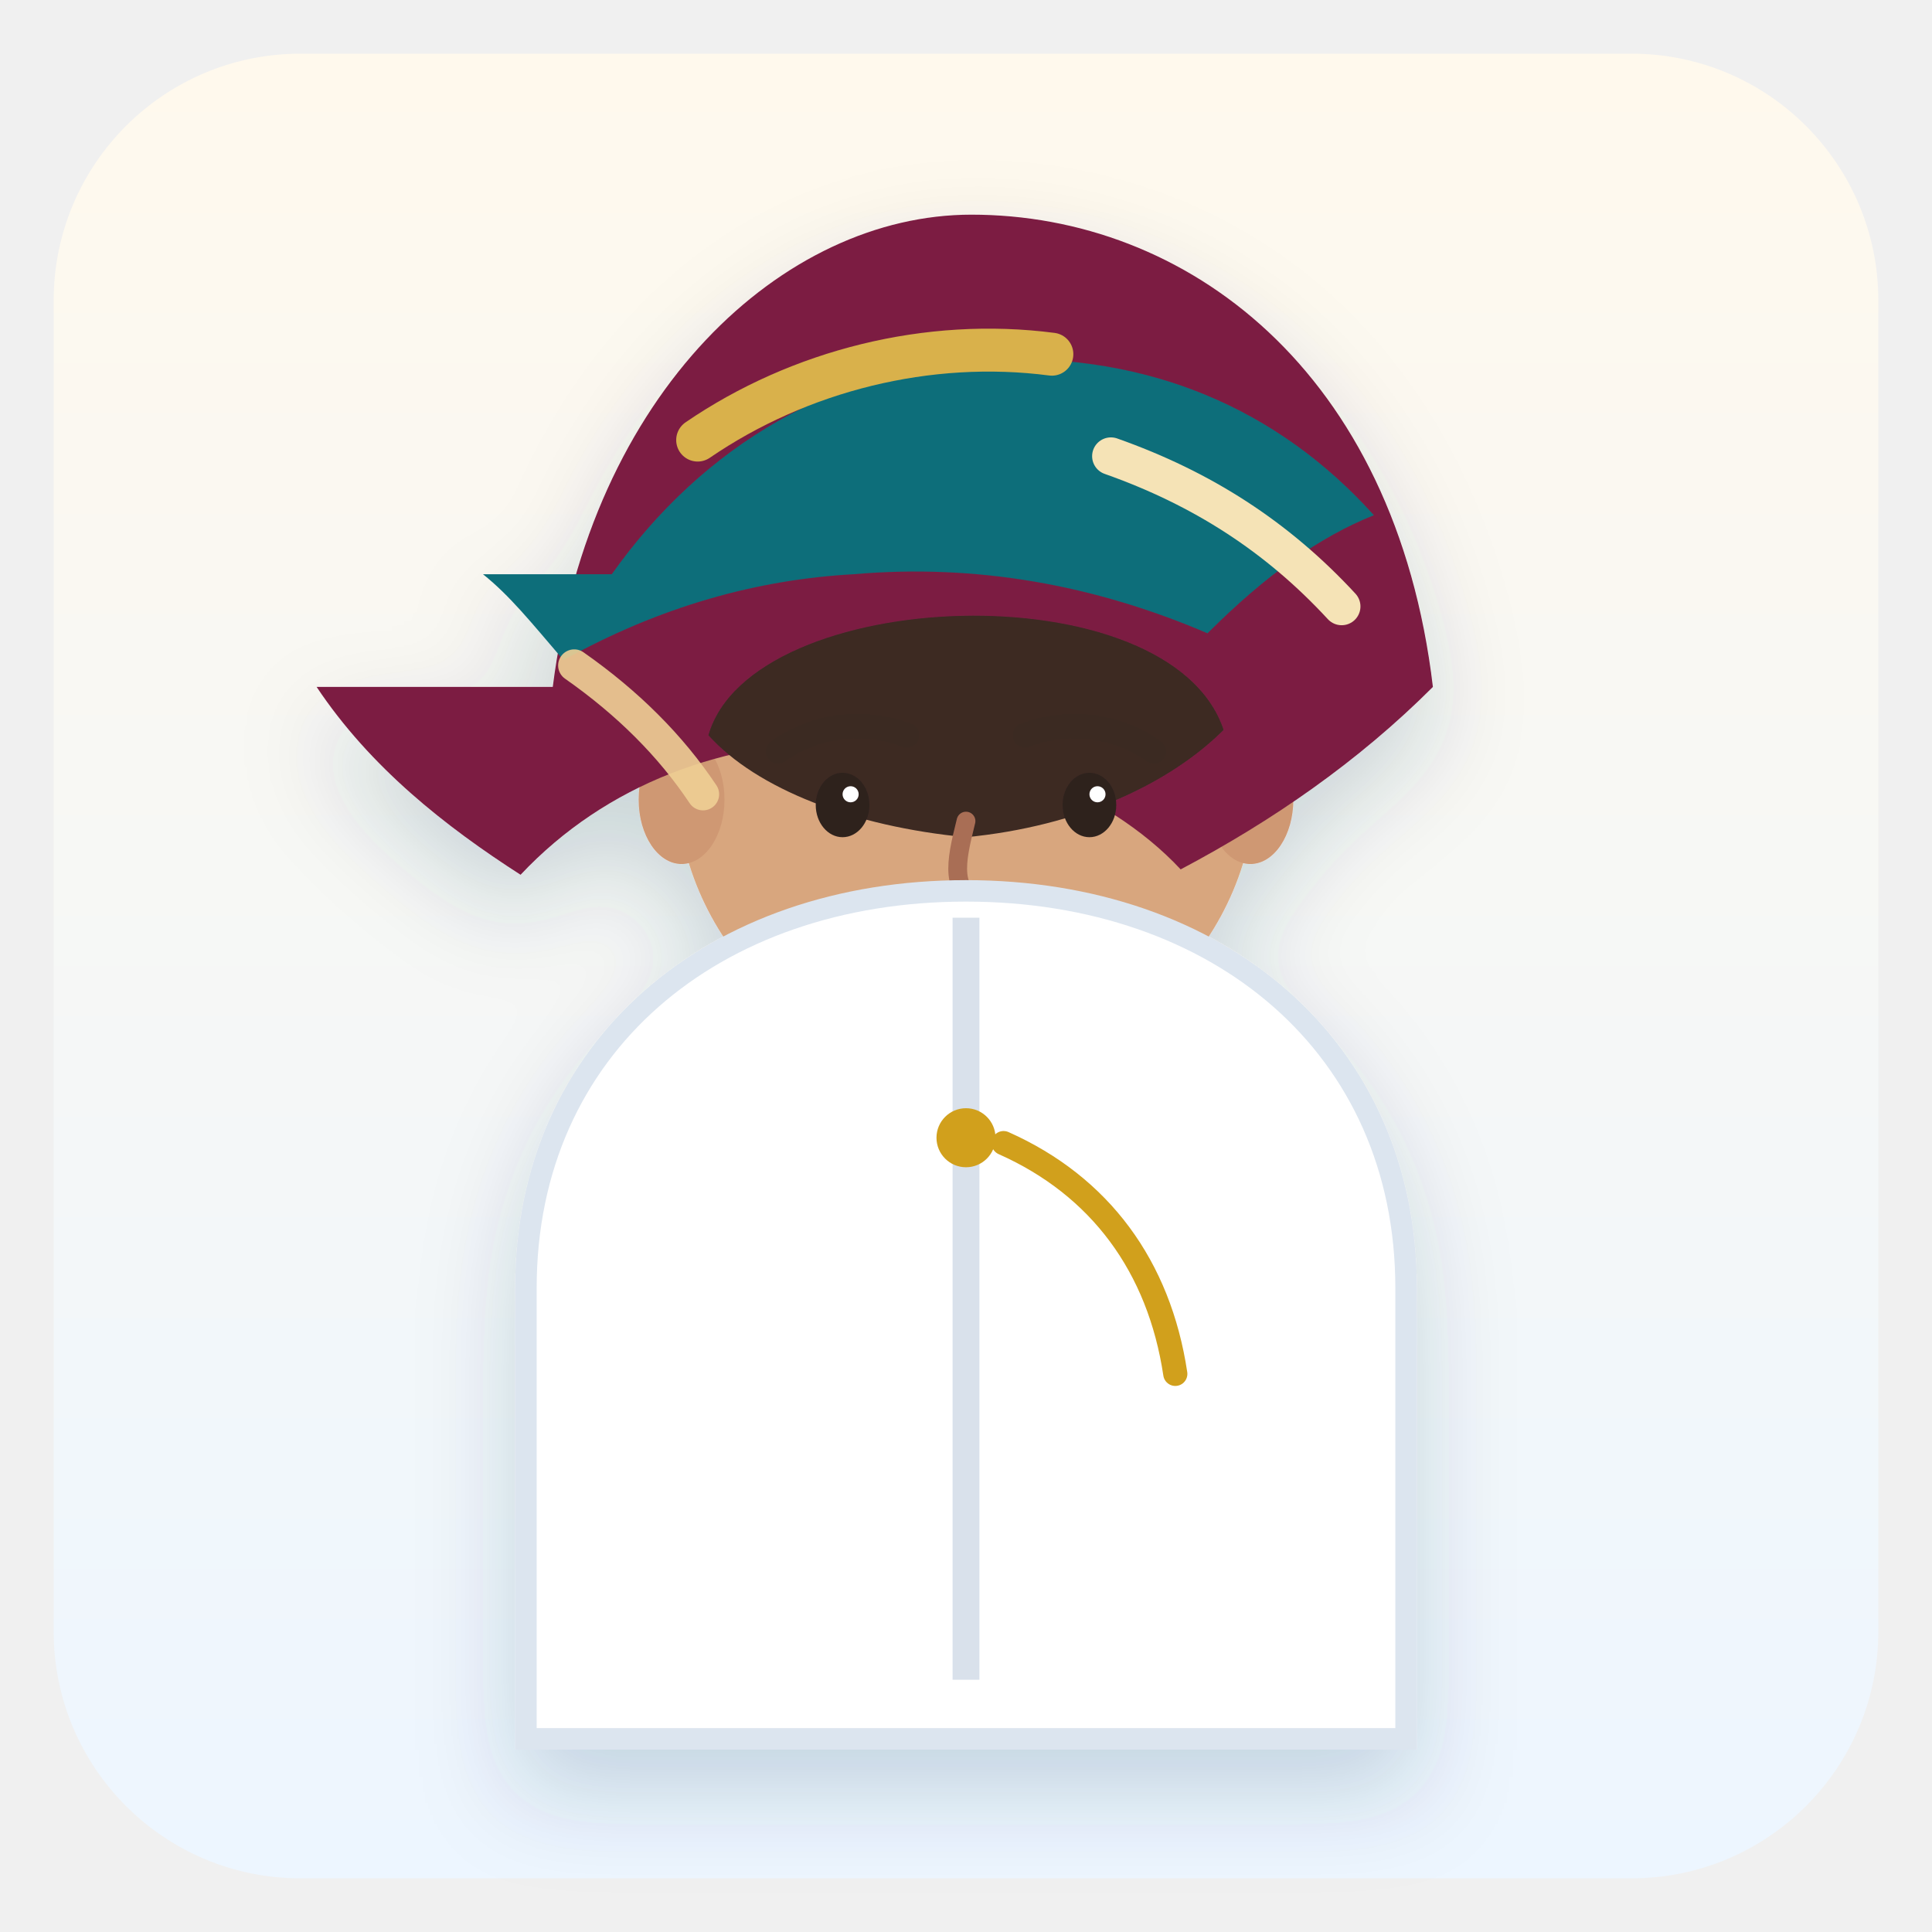
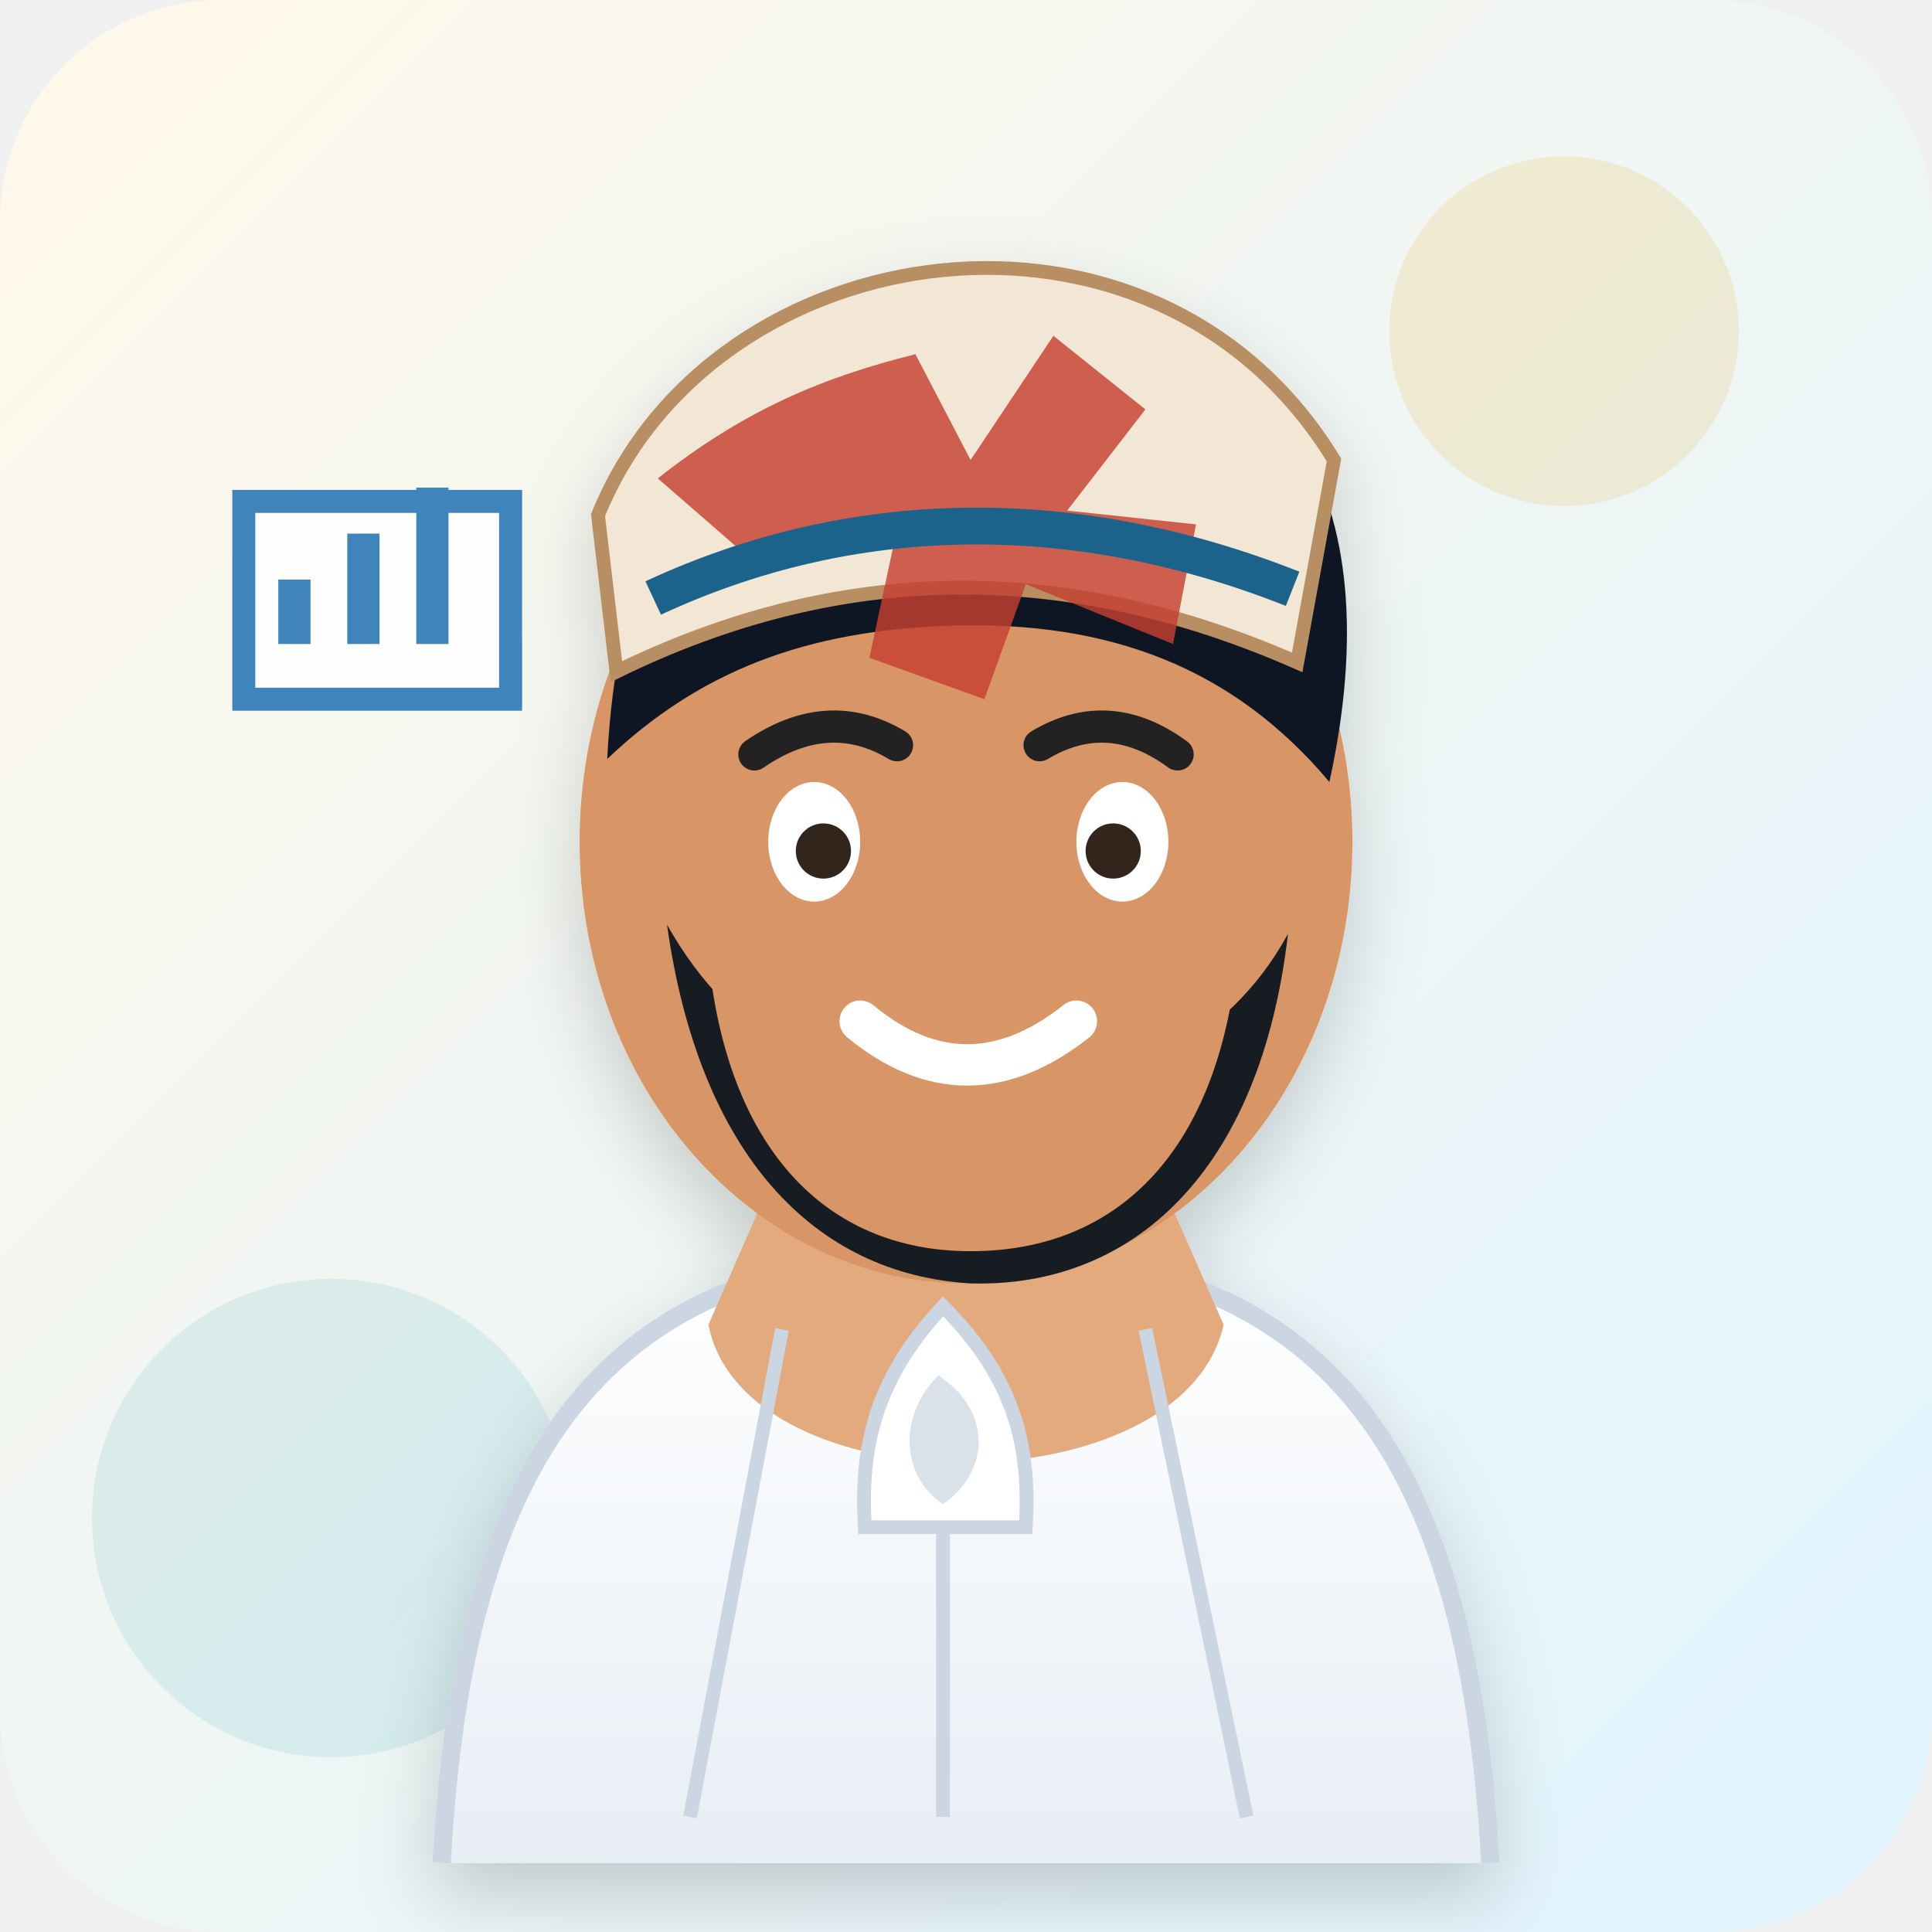
- <svg xmlns="http://www.w3.org/2000/svg" width="360" height="360" viewBox="0 0 360 360" role="img" aria-labelledby="title desc">
+ <svg xmlns="http://www.w3.org/2000/svg" viewBox="0 0 420 420">
  <defs>
-     <linearGradient id="bg" x1="0" y1="0" x2="0" y2="1">
-       <stop stop-color="#fff9ed" />
-       <stop offset="1" stop-color="#edf6ff" />
+     <linearGradient id="bg" x1="0" y1="0" x2="1" y2="1">
+       <stop stop-color="#fff8e9" />
+       <stop offset="1" stop-color="#dff4ff" />
    </linearGradient>
-     <filter id="shadow" x="-20%" y="-20%" width="140%" height="140%">
-       <feDropShadow dx="0" dy="8" stdDeviation="9" flood-color="#173b63" flood-opacity=".18" />
+     <linearGradient id="robe" x1="0" y1="0" x2="0" y2="1">
+       <stop stop-color="#ffffff" />
+       <stop offset="1" stop-color="#e8eef5" />
+     </linearGradient>
+     <filter id="sh">
+       <feDropShadow dx="0" dy="7" stdDeviation="8" flood-opacity=".18" />
    </filter>
  </defs>
-   <rect x="10" y="10" width="340" height="340" rx="46" fill="url(#bg)" />
-   <g filter="url(#shadow)">
-     <circle cx="180" cy="145" r="54" fill="#d8a67e" />
-     <ellipse cx="127" cy="149" rx="8" ry="12" fill="#cf9873" />
-     <ellipse cx="233" cy="149" rx="8" ry="12" fill="#cf9873" />
-     <path d="M103 128c7-55 43-88 78-88 40 0 79 29 86 88-14 14-30 25-47 34-14-15-38-24-61-24-24 0-46 8-62 25-14-9-28-20-38-35z" fill="#7b1f43" />
-     <path d="M114 107c17-24 42-39 72-40 28-1 52 9 70 29-10 4-20 11-31 22-21-9-43-13-66-11-18 1-36 6-54 16-6-7-10-12-15-16 7 0 15 0 24 0z" fill="#0e6e7a" />
-     <path d="M130 82c19-13 43-19 66-16" fill="none" stroke="#d9b14b" stroke-width="8" stroke-linecap="round" />
-     <path d="M207 85c17 6 31 15 43 28" fill="none" stroke="#f5e3b6" stroke-width="7" stroke-linecap="round" />
-     <path d="M107 124c10 7 18 15 24 24" fill="none" stroke="#efcf95" stroke-width="6" stroke-linecap="round" opacity=".9" />
-     <path d="M132 137c8-28 86-31 96-1-10 10-27 18-48 20-21-2-39-9-48-19z" fill="#3c2a24" />
-     <path d="M145 140c7-5 16-6 24-3" fill="none" stroke="#3a2924" stroke-width="4.5" stroke-linecap="round" />
-     <path d="M191 137c8-3 17-2 24 3" fill="none" stroke="#3a2924" stroke-width="4.5" stroke-linecap="round" />
-     <ellipse cx="157" cy="150" rx="5" ry="6" fill="#2e211e" />
-     <ellipse cx="203" cy="150" rx="5" ry="6" fill="#2e211e" />
-     <circle cx="158.5" cy="148" r="1.5" fill="#fff" />
-     <circle cx="204.5" cy="148" r="1.5" fill="#fff" />
-     <path d="M180 153c-2 8-3 13 3 16" fill="none" stroke="#a96e55" stroke-width="3.5" stroke-linecap="round" />
-     <path d="M159 181c12 9 30 9 42 0" fill="none" stroke="#8d5242" stroke-width="4.5" stroke-linecap="round" />
-     <path d="M98 324v-84c0-45 35-74 82-74s82 29 82 74v84z" fill="#fff" stroke="#dce5ef" stroke-width="4" />
-     <path d="M180 171v142" stroke="#d9e1eb" stroke-width="5" />
-     <circle cx="180" cy="212" r="5.5" fill="#d1a01c" />
-     <path d="M187 213c18 8 29 23 32 43" fill="none" stroke="#d1a01c" stroke-width="4.5" stroke-linecap="round" />
+   <rect width="420" height="420" rx="48" fill="url(#bg)" />
+   <circle cx="340" cy="72" r="38" fill="#e6b43c" opacity=".18" />
+   <circle cx="72" cy="330" r="52" fill="#159eaa" opacity=".11" />
+   <g filter="url(#sh)">
+     <path d="M96 405c5-93 38-133 114-133s109 40 114 133" fill="url(#robe)" stroke="#cbd6e2" stroke-width="4" />
+     <path d="M154 288c8 40 103 40 112 0l-14-32h-84z" fill="#e3aa7e" />
+     <ellipse cx="210" cy="183" rx="84" ry="96" fill="#d89566" />
+     <path d="M132 165c4-79 51-108 103-99 42 7 68 40 54 104-21-25-48-35-82-34-32 1-55 10-75 29z" fill="#101923" />
+     <path d="M145 201c7 50 32 76 66 78 35 1 63-24 69-76-13 24-38 36-68 36-30 0-53-13-67-38z" fill="#161d23" />
+     <path d="M154 208c17 17 39 25 58 25 21 0 43-8 57-25-4 41-25 64-58 64-32 0-53-23-57-64z" fill="#d89566" />
+     <ellipse cx="177" cy="183" rx="10" ry="13" fill="#fff" />
+     <ellipse cx="244" cy="183" rx="10" ry="13" fill="#fff" />
+     <circle cx="179" cy="185" r="6" fill="#33251d" />
+     <circle cx="242" cy="185" r="6" fill="#33251d" />
+     <path d="M164 164q16-11 31-2M226 162q15-9 30 2" fill="none" stroke="#222" stroke-width="7" stroke-linecap="round" />
+     <path d="M187 222q23 19 47 0" fill="none" stroke="#fff" stroke-width="9" stroke-linecap="round" />
+     <path d="M130 112c25-62 121-76 160-12l-8 44c-50-22-99-22-148 2z" fill="#f2e7d5" stroke="#b88f64" stroke-width="3" />
+     <path d="M143 104c19-15 36-22 56-27l12 23 18-27 20 16-17 22 28 3-5 26-32-13-9 25-25-9 6-28-29 9z" fill="#c64032" opacity=".82" />
+     <path d="M142 130c43-20 91-21 139-2" fill="none" stroke="#1b638b" stroke-width="8" />
+     <path d="M205 286v109M170 289l-20 106M249 289l22 106" stroke="#cbd6e2" stroke-width="3" />
+     <path d="M205 284c-15 16-18 31-17 48h35c1-17-2-32-18-48z" fill="#fff" stroke="#cbd6e2" stroke-width="3" />
+     <path d="M204 299c-9 9-8 22 1 28 10-7 11-20-1-28z" fill="#d9e1e9" />
+   </g>
+   <g opacity=".9">
+     <path d="M53 109h58v43H53z" fill="#fff" stroke="#2c78b7" stroke-width="5" rx="8" />
+     <path d="M64 140v-14M79 140v-24M94 140v-34" stroke="#2c78b7" stroke-width="7" />
  </g>
</svg>
